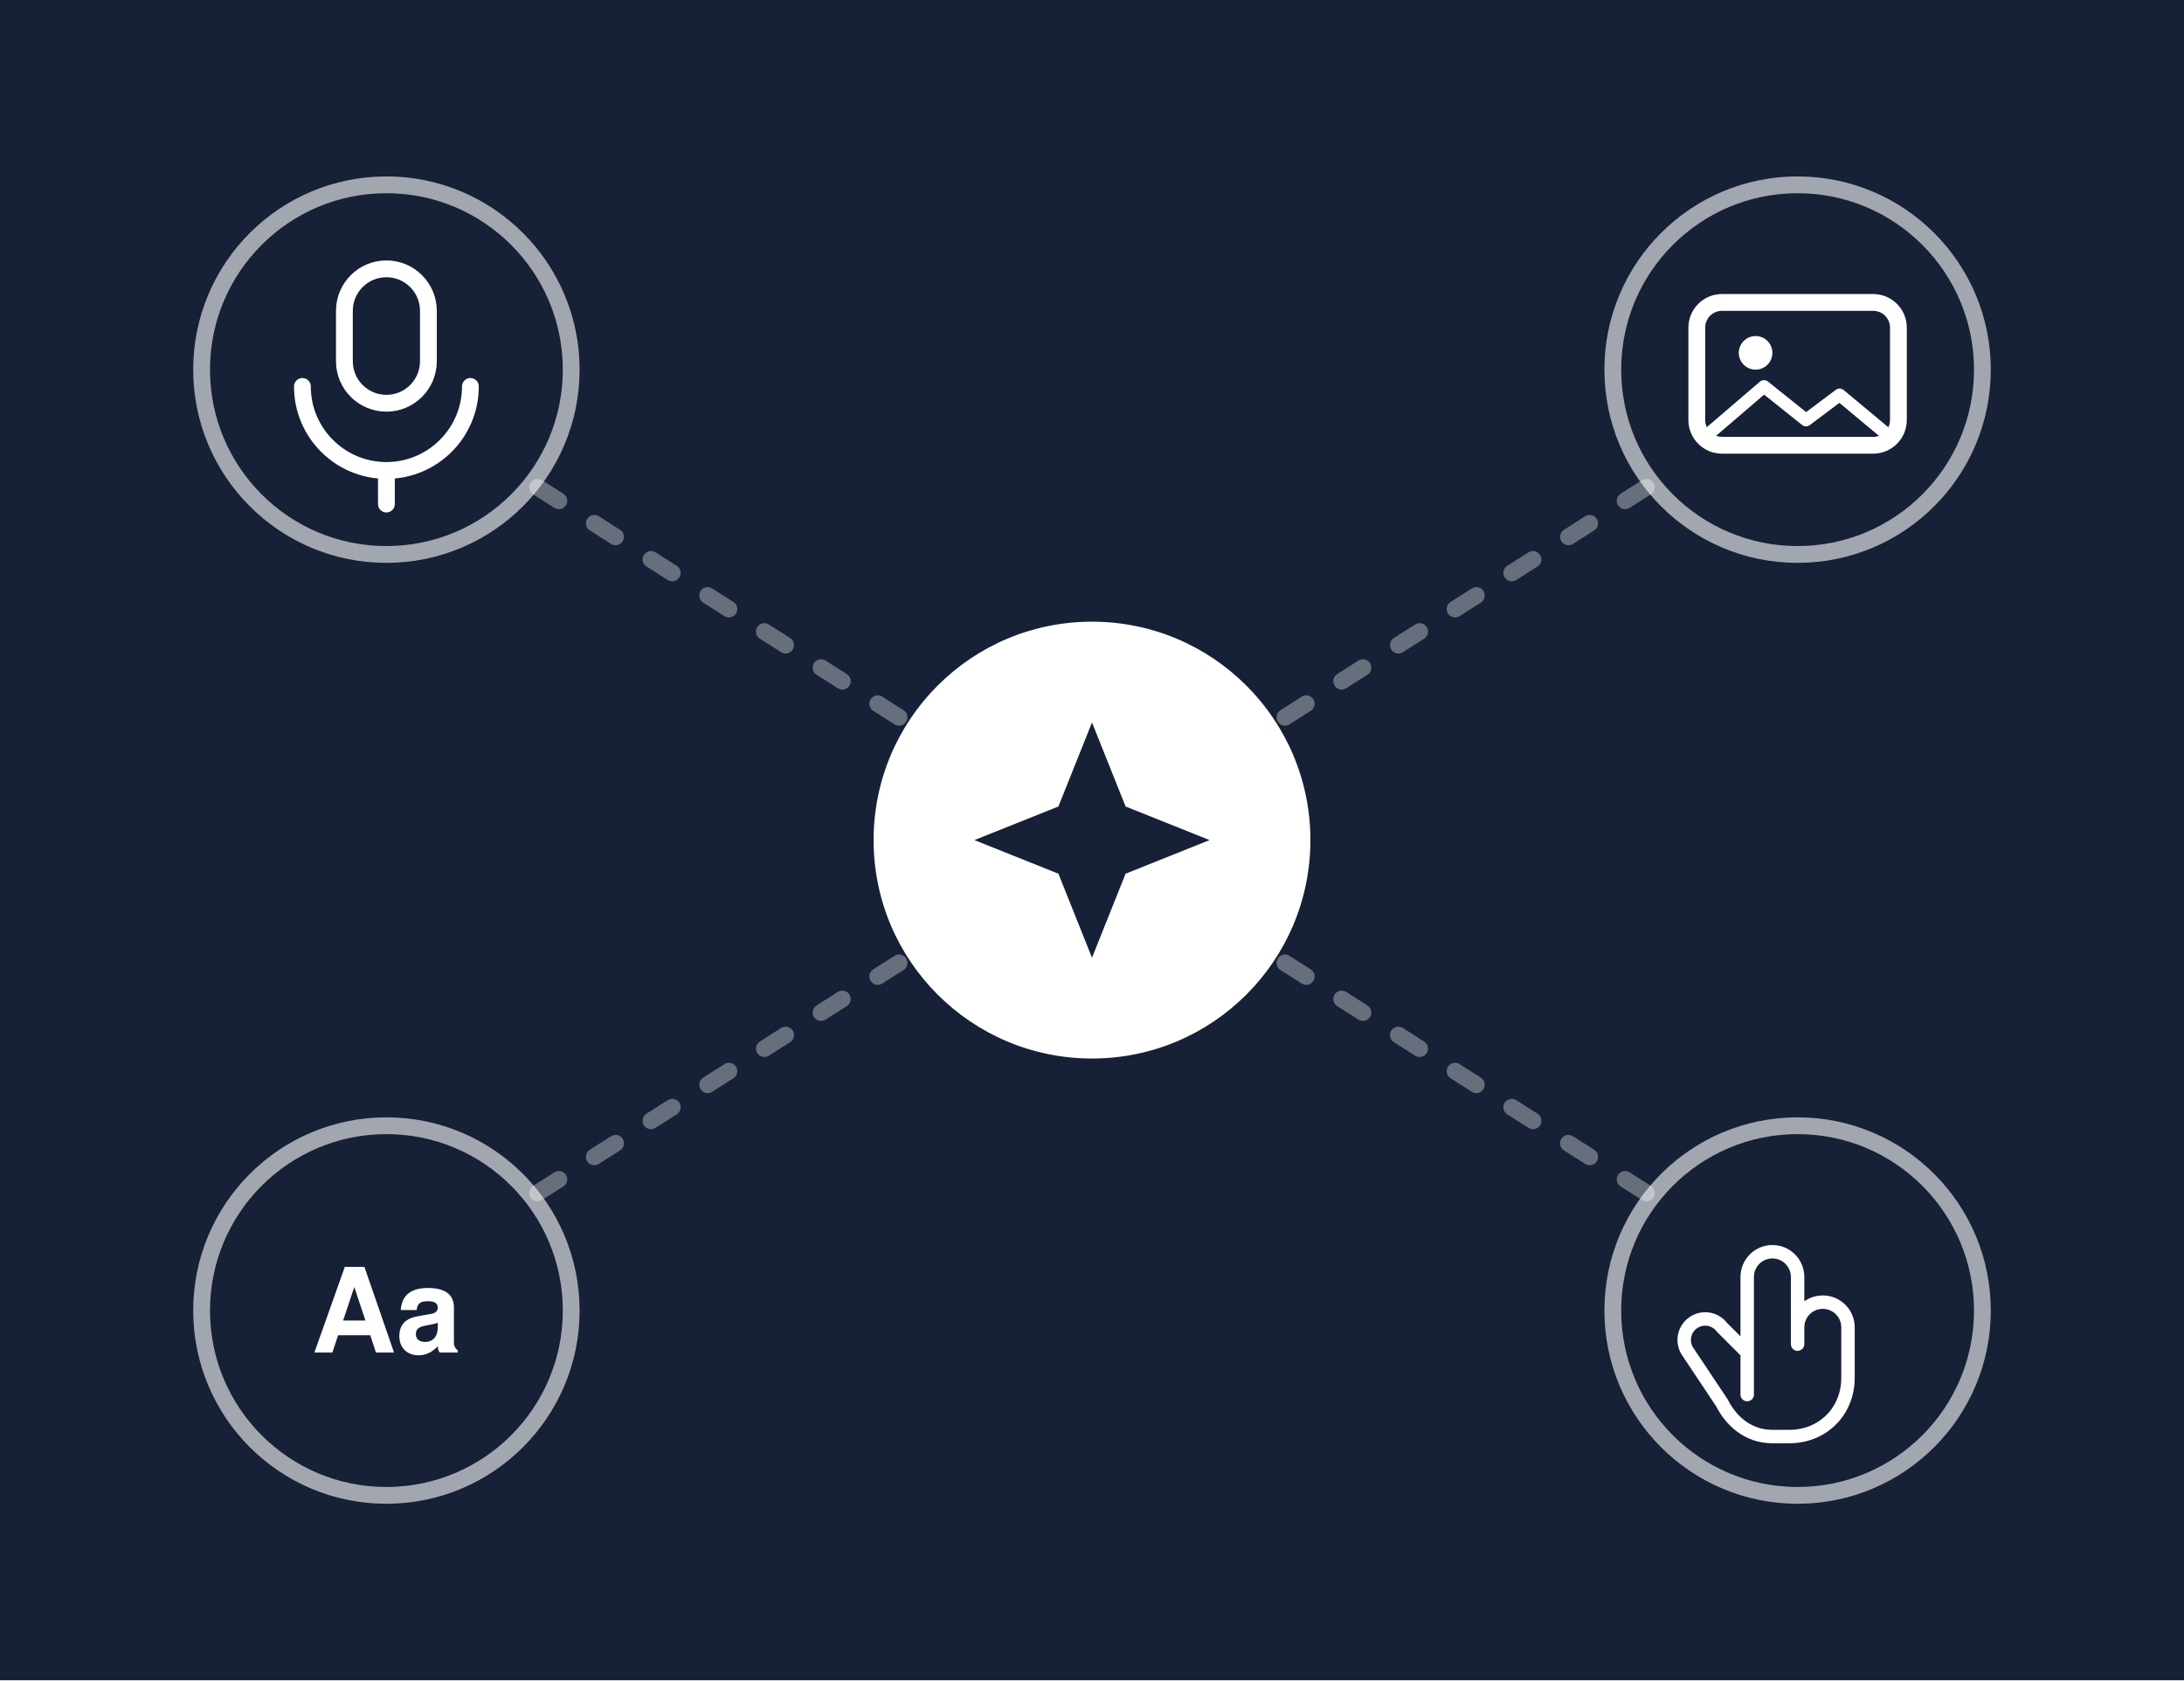
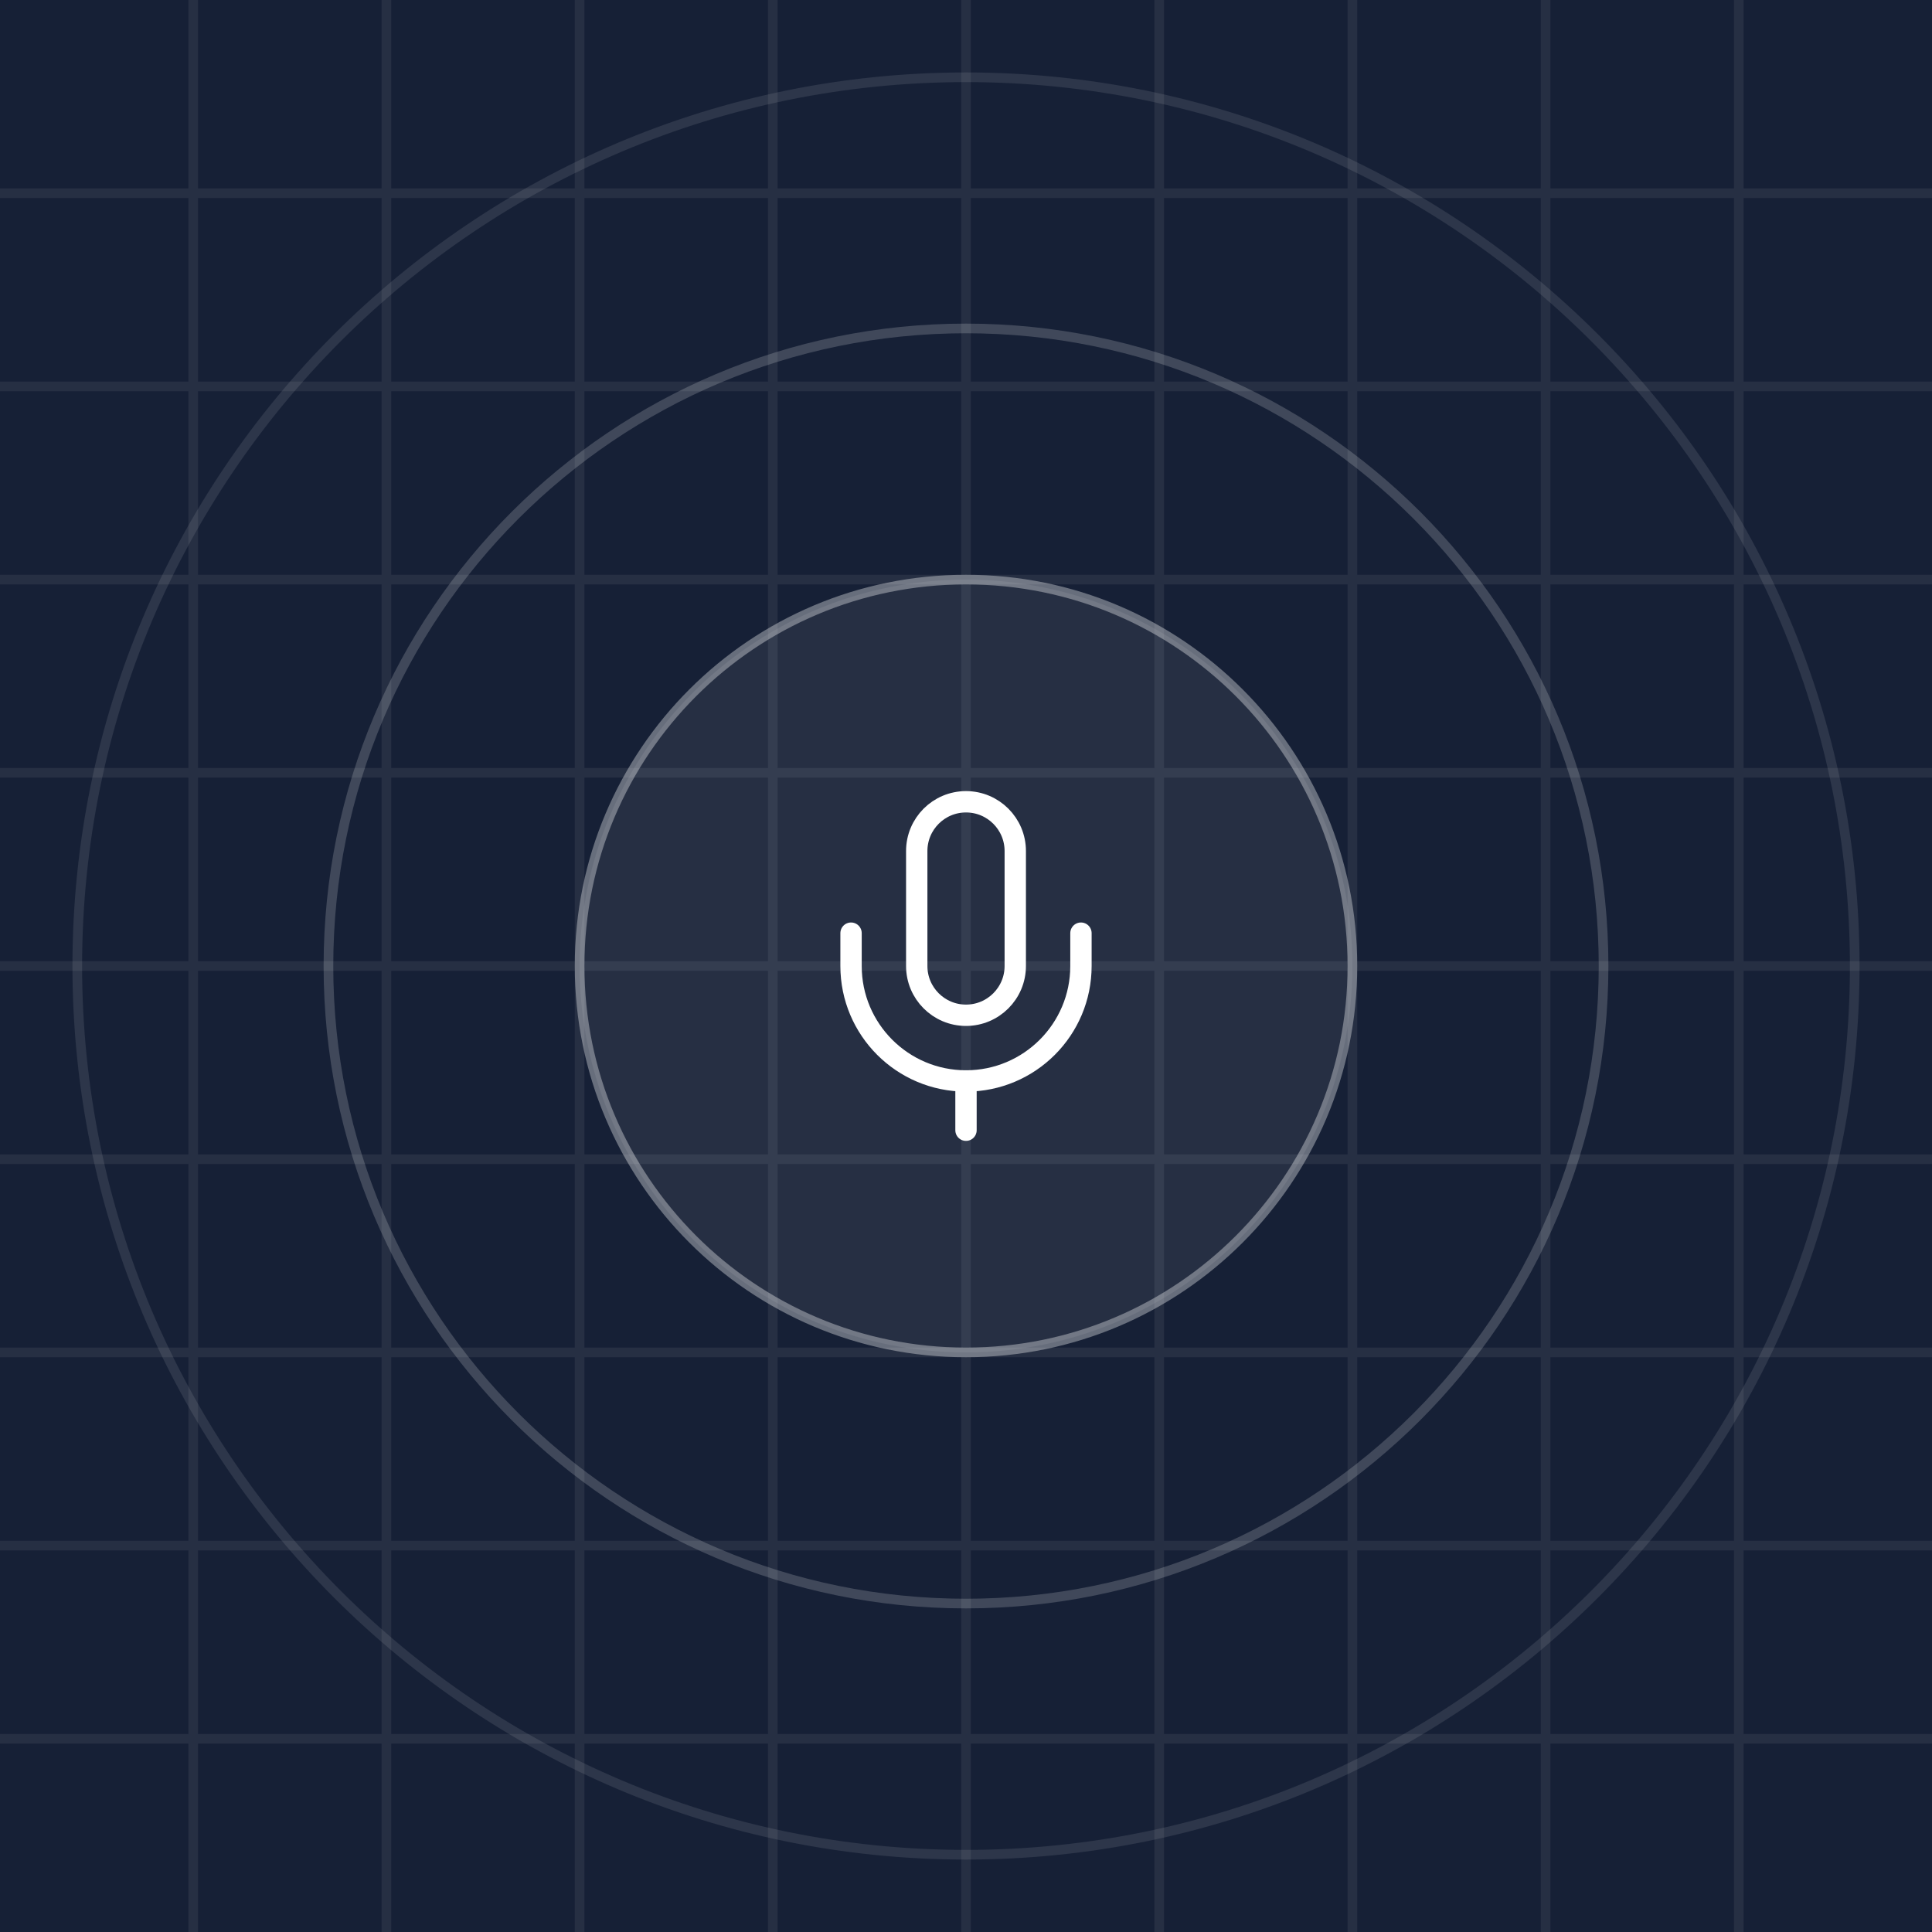
- <svg xmlns="http://www.w3.org/2000/svg" viewBox="0 0 260 200" width="520" height="400" fill="none" stroke="#ffffff" stroke-width="2" stroke-linecap="round" stroke-linejoin="round" aria-label="Voice, touch, text and image inputs all feeding one AI">
-   <rect width="260" height="200" fill="#162036" stroke="none" />
-   <circle cx="130" cy="100" r="26" fill="#ffffff" stroke="none" />
-   <path d="M130 86l4 10l10 4l-10 4l-4 10l-4-10l-10-4l10-4z" fill="#162036" stroke="none" />
-   <circle cx="46" cy="44" r="22" stroke-opacity="0.6" />
-   <rect x="41" y="32" width="10" height="16" rx="5" />
-   <path d="M36 46a10 10 0 0 0 20 0M46 56v4" />
-   <circle cx="214" cy="44" r="22" stroke-opacity="0.6" />
-   <rect x="202" y="36" width="24" height="17" rx="3" />
-   <circle cx="209" cy="42" r="2" fill="#ffffff" stroke="none" />
-   <path d="M203 52l7-6l5 4l4-3l6 5" stroke-width="1.5" />
-   <circle cx="46" cy="156" r="22" stroke-opacity="0.6" />
-   <text x="46" y="161" text-anchor="middle" fill="#ffffff" stroke="none" font-family="Helvetica, Arial, sans-serif" font-size="14" font-weight="700">Aa</text>
-   <circle cx="214" cy="156" r="22" stroke-opacity="0.6" />
-   <path d="M208 166v-14a3 3 0 0 1 6 0v8M214 158a3 3 0 0 1 6 0v6c0 4-3 7-7 7h-2c-3 0-5-2-6-4l-4-6a2.5 2.5 0 0 1 4-3l3 3" stroke-width="1.6" />
-   <path d="M64 58l44 28M196 58l-44 28M64 142l44-28M196 142l-44-28" stroke-opacity="0.35" stroke-dasharray="3 5" />
+ <svg xmlns="http://www.w3.org/2000/svg" width="400" height="400" viewBox="0 0 200 200" fill="none">
+   <rect width="200" height="200" fill="#162036" />
+   <path d="M0 20H200M20 0V200M0 40H200M40 0V200M0 60H200M60 0V200M0 80H200M80 0V200M0 100H200M100 0V200M0 120H200M120 0V200M0 140H200M140 0V200M0 160H200M160 0V200M0 180H200M180 0V200" stroke="#ffffff" stroke-opacity="0.07" stroke-width="1" />
+   <circle cx="100" cy="100" r="92" stroke="#ffffff" stroke-opacity="0.1" />
+   <circle cx="100" cy="100" r="66" stroke="#ffffff" stroke-opacity="0.18" />
+   <circle cx="100" cy="100" r="40" fill="#ffffff" fill-opacity="0.07" stroke="#ffffff" stroke-opacity="0.35" />
+   <g transform="translate(100 100) scale(1.7) translate(-12 -12)" stroke="#ffffff" stroke-width="1.3" stroke-linecap="round" stroke-linejoin="round" fill="none">
+     <path d="M12 2a3 3 0 0 0-3 3v7a3 3 0 0 0 6 0V5a3 3 0 0 0-3-3Z" />
+     <path d="M19 10v2a7 7 0 0 1-14 0v-2" />
+     <line x1="12" x2="12" y1="19" y2="22" />
+   </g>
</svg>
